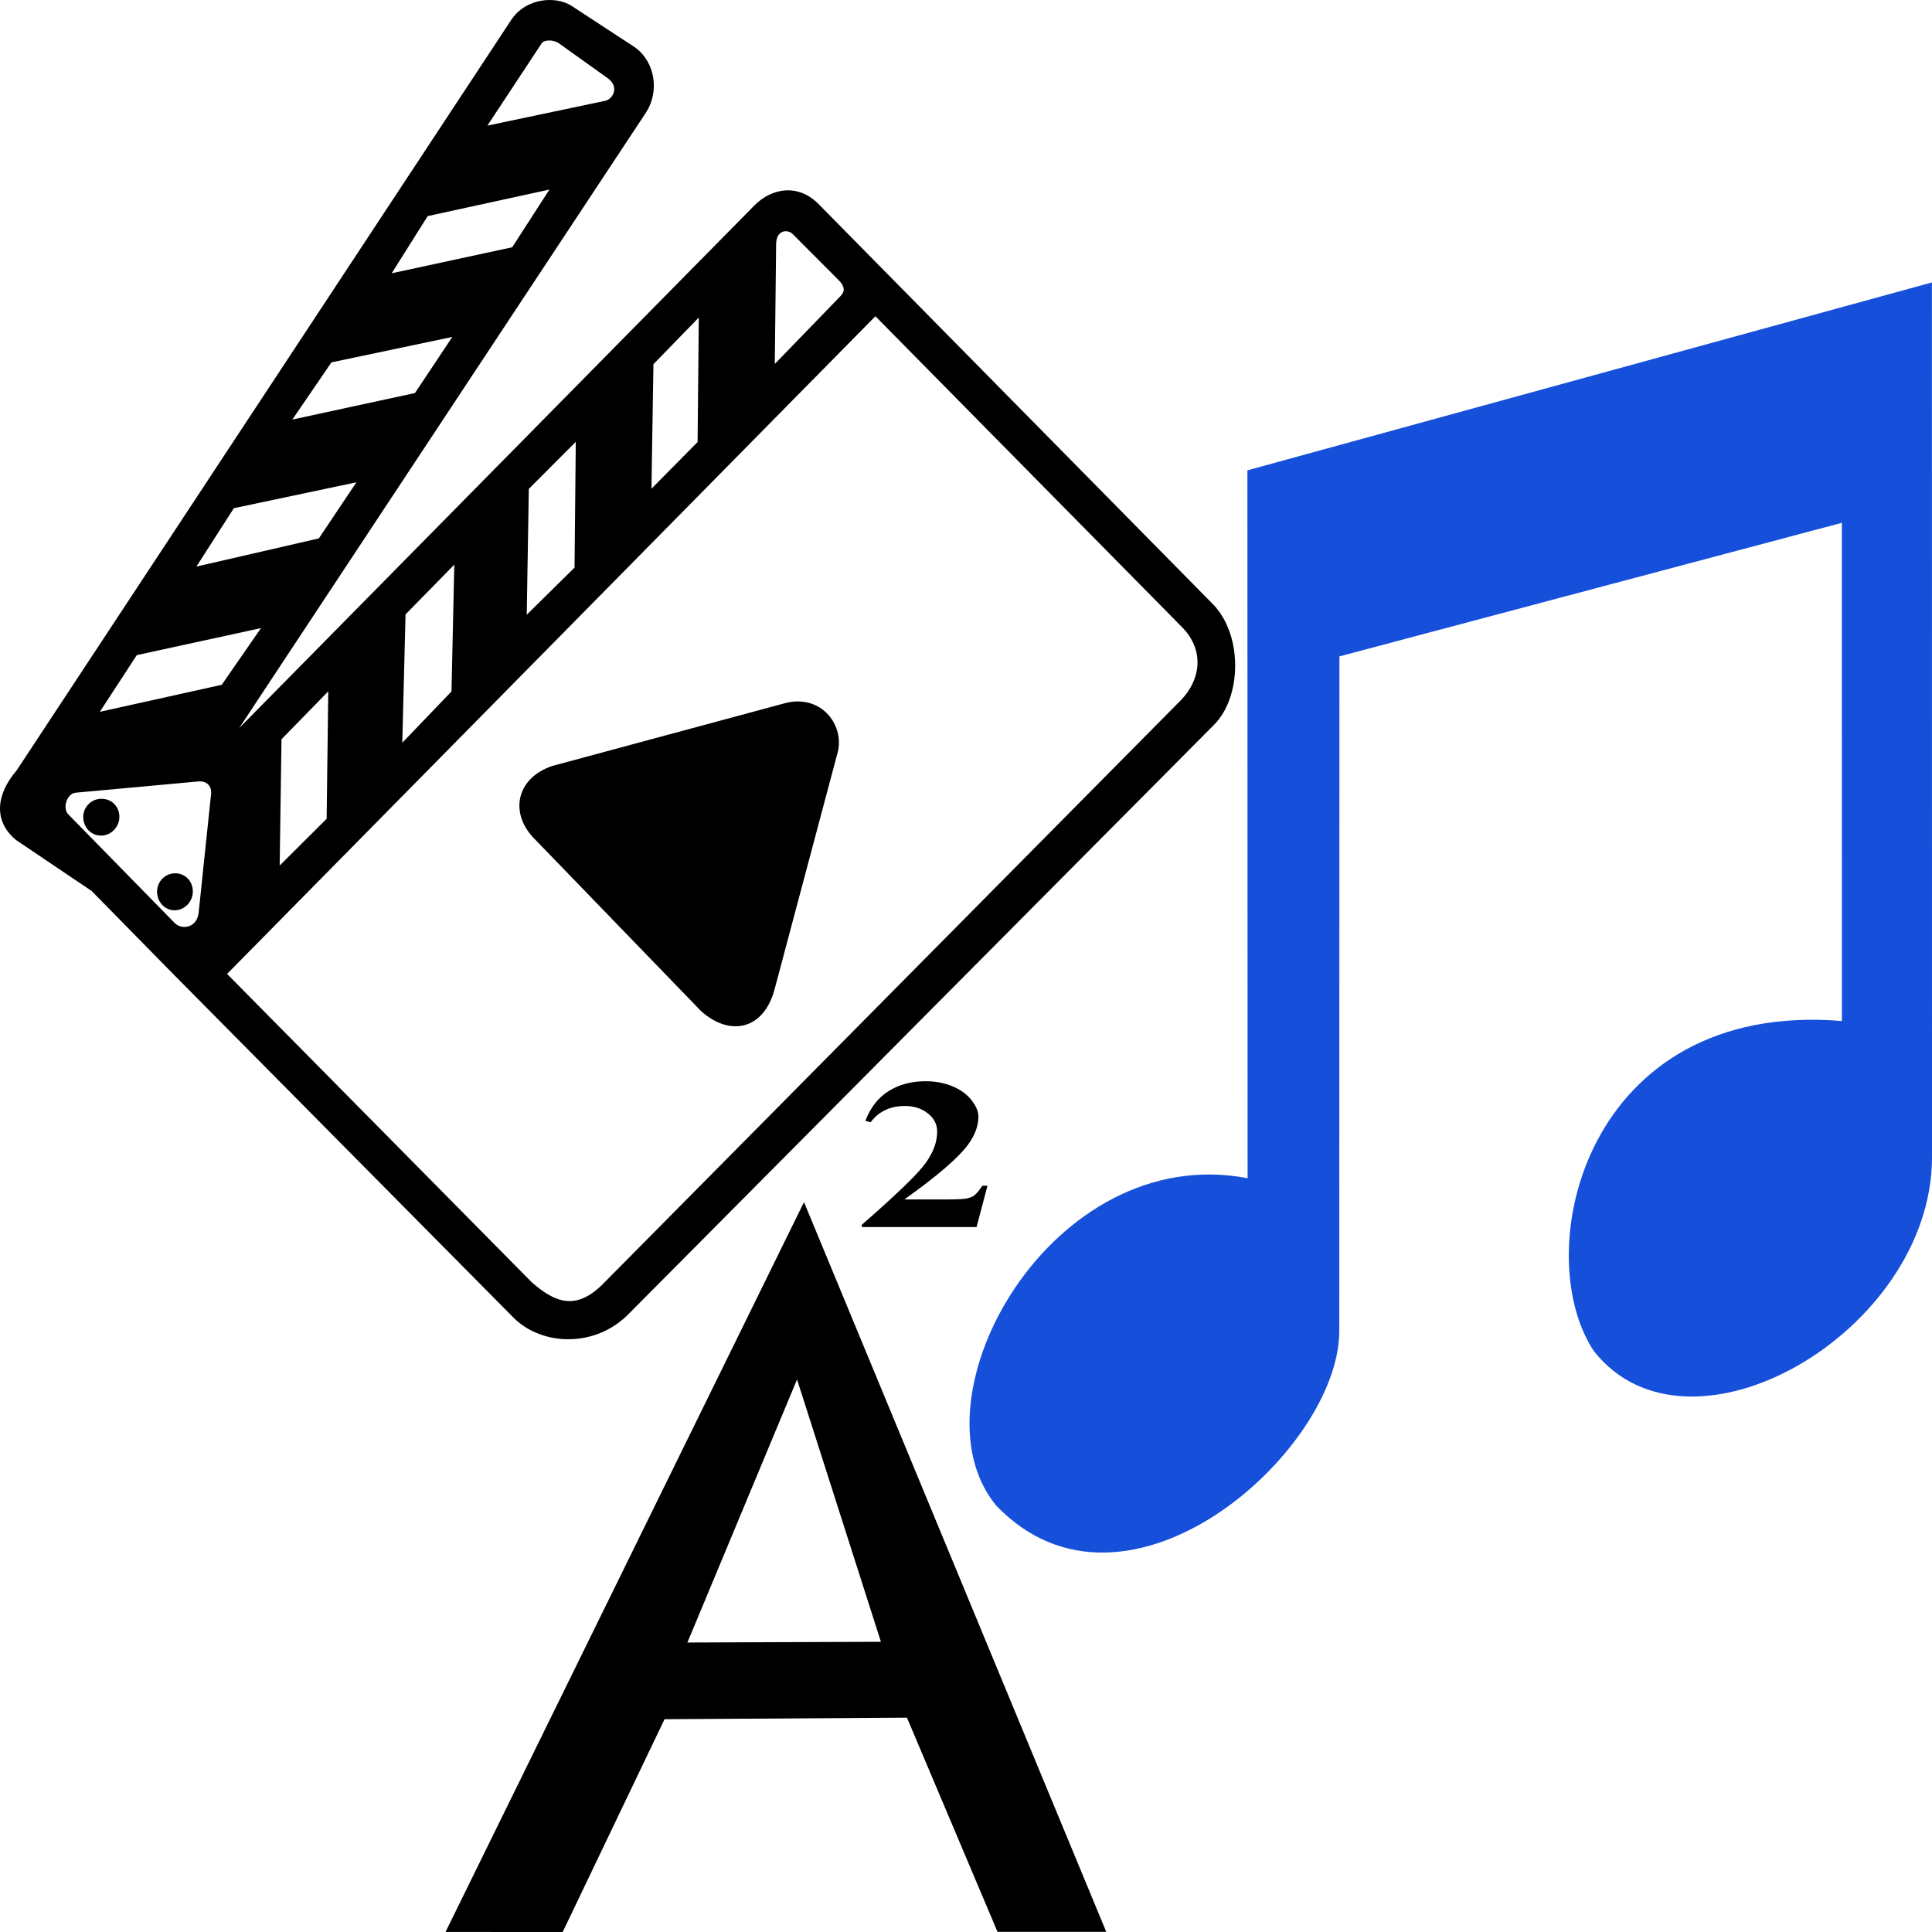
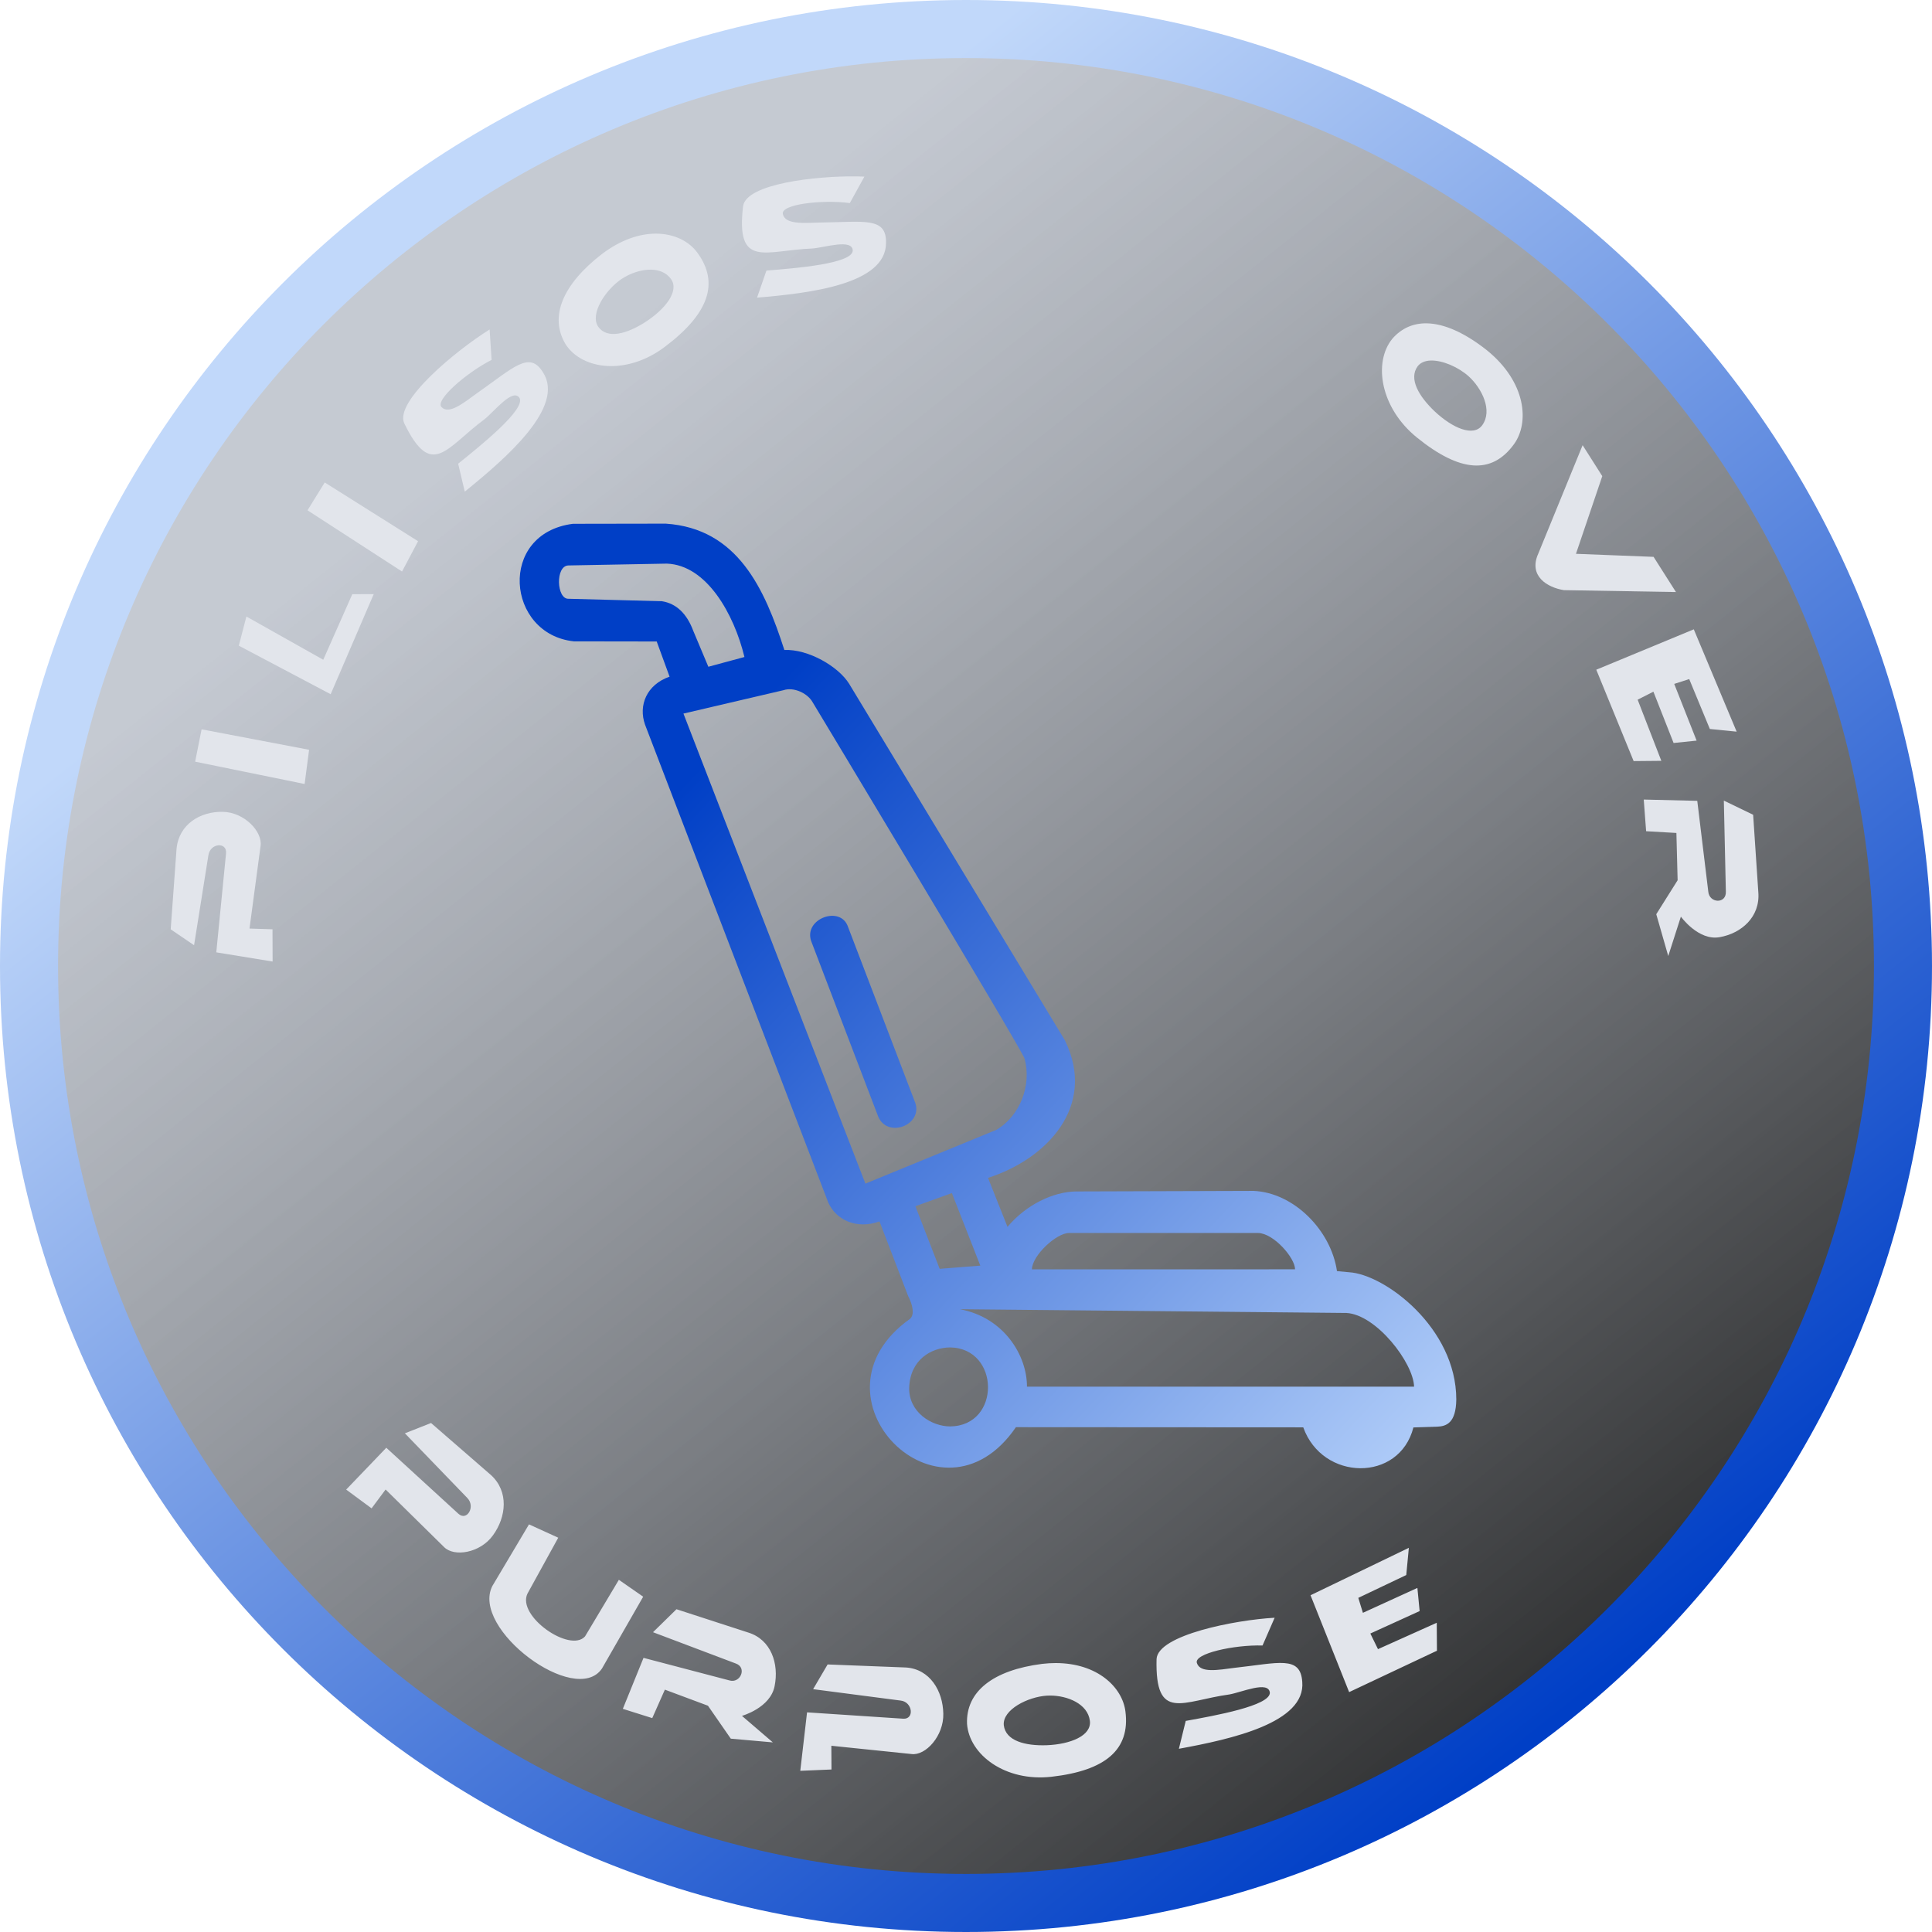
- <svg xmlns="http://www.w3.org/2000/svg" width="512" height="512" viewBox="0 0 512 512" xml:space="preserve">
-   <g transform="matrix(10.97651,0,0,11.12046,-7.581145,-4.354781)">
-     <path d="m 23.033,26.158 c -0.333,0 -0.627,0.077 -0.881,0.231 -0.254,0.154 -0.444,0.392 -0.569,0.713 l 0.128,0.033 c 0.197,-0.258 0.473,-0.387 0.829,-0.387 0.217,0 0.401,0.059 0.552,0.176 0.15,0.116 0.225,0.261 0.225,0.437 0,0.241 -0.091,0.488 -0.274,0.741 -0.18,0.253 -0.695,0.745 -1.544,1.476 v 0.055 h 2.769 l 0.264,-0.984 h -0.125 c -0.079,0.116 -0.142,0.192 -0.191,0.228 -0.049,0.035 -0.111,0.06 -0.187,0.075 -0.074,0.015 -0.236,0.023 -0.486,0.023 h -1.017 c 0.786,-0.554 1.296,-0.986 1.53,-1.296 0.171,-0.229 0.257,-0.455 0.257,-0.678 0,-0.122 -0.056,-0.253 -0.167,-0.392 -0.111,-0.141 -0.265,-0.251 -0.461,-0.331 -0.197,-0.08 -0.414,-0.12 -0.652,-0.12 z m -2.931,2.881 -8.655,17.393 2.829,6.53e-4 2.459,-5.071 5.853,-0.036 2.186,5.103 h 2.625 z m -0.168,4.226 2.025,6.252 -4.672,0.017 z" fill="#000000" />
-     <path d="M 13.037,0.861 1.09,18.755 c -0.484,0.553 -0.576,1.201 -0.006,1.659 l 1.819,1.21 1.95,1.96 8.199,8.172 c 0.656,0.689 1.928,0.78 2.766,-0.002 L 30.013,17.653 c 0.64,-0.647 0.692,-2.069 -0.005,-2.83 L 20.478,5.279 C 19.976,4.753 19.32,4.868 18.901,5.291 L 6.465,17.743 16.296,3.06 C 16.609,2.57 16.514,1.871 16.021,1.52 L 14.492,0.532 C 14.104,0.286 13.389,0.343 13.037,0.861 Z m 1.143,0.56 1.194,0.842 c 0.274,0.211 0.109,0.485 -0.062,0.529 l -2.854,0.593 1.307,-1.956 c 0.062,-0.1 0.286,-0.091 0.415,-0.009 z m -0.224,3.488 -0.899,1.375 -2.91,0.62 0.87,-1.363 z m 5.877,1.064 1.111,1.1 c 0.138,0.139 0.156,0.26 0.038,0.376 l -1.585,1.616 0.032,-2.859 c 0.005,-0.344 0.287,-0.355 0.403,-0.233 z m 1.993,1.955 7.433,7.439 c 0.542,0.579 0.382,1.265 -0.055,1.708 L 15.206,31.031 c -0.612,0.569 -1.094,0.424 -1.678,-0.083 L 6.173,23.601 Z m -4.264,0.031 -0.029,2.967 -1.114,1.112 0.048,-2.968 z m -5.951,0.462 -0.902,1.337 -2.96,0.632 0.944,-1.363 z m 2.981,2.5 -0.03,2.997 -1.154,1.123 0.05,-2.998 z m -5.296,0.964 -0.907,1.337 -2.957,0.672 0.905,-1.392 z m 2.363,1.962 -0.068,3.023 -1.188,1.222 0.079,-3.059 z m -4.667,1.513 -0.948,1.351 -2.943,0.644 0.892,-1.351 z m 1.624,1.507 -0.039,3.037 -1.134,1.114 0.044,-3.009 z m 11.335,0.24 c -0.102,4.98e-4 -0.21,0.015 -0.323,0.046 l -5.599,1.491 c -0.889,0.292 -1.049,1.149 -0.412,1.76 l 3.993,4.076 c 0.673,0.609 1.53,0.488 1.792,-0.551 l 1.502,-5.567 C 21.083,17.785 20.664,17.105 19.951,17.108 Z M 5.478,19.014 c 0.218,-0.018 0.333,0.126 0.308,0.308 l -0.297,2.797 c -0.026,0.372 -0.386,0.445 -0.57,0.279 L 2.352,19.811 c -0.167,-0.147 -0.047,-0.504 0.157,-0.528 z m -2.335,0.413 c -0.259,9.03e-4 -0.445,0.208 -0.443,0.435 8.75e-4,0.243 0.185,0.442 0.429,0.443 0.256,-0.002 0.445,-0.217 0.444,-0.446 9.5e-4,-0.239 -0.179,-0.431 -0.429,-0.431 z m 1.779,1.776 c -0.257,9.02e-4 -0.44,0.209 -0.439,0.437 8.75e-4,0.244 0.183,0.444 0.424,0.445 0.253,-0.002 0.44,-0.218 0.439,-0.448 8.74e-4,-0.24 -0.177,-0.433 -0.424,-0.434 z" />
-     <path d="m 30.812,28.471 -0.005,-16.871 16.527,-4.478 0.002,20.875 c -0.028,4.15 -5.872,7.477 -8.167,4.588 -1.582,-2.362 -0.201,-8.365 5.991,-7.862 l -8.66e-4,-11.872 -12.13,3.183 -0.004,16.085 c -0.003,2.852 -5.142,7.396 -8.286,4.148 -2.129,-2.555 1.339,-8.691 6.072,-7.798 z" fill="#1650DA" />
-   </g>
+ <svg xmlns="http://www.w3.org/2000/svg" xmlns:xlink="http://www.w3.org/1999/xlink" width="512" height="512" viewBox="0 0 512 512" xml:space="preserve">
+   <linearGradient id="linearGradient1591">
+     <stop style="stop-color:#acb3bf;stop-opacity:0.698;" offset="0" id="stop1589" />
+     <stop style="stop-color:#2c2d2e;stop-opacity:0.988;" offset="1" id="stop1587" />
+   </linearGradient>
+   <linearGradient id="linearGradient1471">
+     <stop style="stop-color:#c1d8fa;stop-opacity:1;" offset="0" id="stop1469" />
+     <stop style="stop-color:#003fc6;stop-opacity:1;" offset="1" id="stop1467" />
+   </linearGradient>
+   <linearGradient id="linearGradient1037">
+     <stop style="stop-color:#003fc6;stop-opacity:1;" offset="0" id="stop1033" />
+     <stop style="stop-color:#b7d2fa;stop-opacity:1;" offset="1" id="stop1035" />
+   </linearGradient>
+   <linearGradient xlink:href="#linearGradient1037" id="linearGradient1039" x1="565.559" y1="322.37" x2="685.744" y2="436.37" gradientUnits="userSpaceOnUse" gradientTransform="matrix(1.652723,0,0,1.665412,-740.8007,-342.892)" />
+   <linearGradient xlink:href="#linearGradient1471" id="linearGradient1473" x1="23.119" y1="16.621" x2="159.275" y2="187.741" gradientUnits="userSpaceOnUse" gradientTransform="matrix(2.030759,0,0,2.03076,81.56991,80.08596)" />
+   <linearGradient xlink:href="#linearGradient1591" id="linearGradient1593" x1="23.119" y1="16.621" x2="159.275" y2="187.741" gradientUnits="userSpaceOnUse" gradientTransform="matrix(2.030759,0,0,2.03076,81.56991,80.08596)" />
+   <ellipse style="display:inline;fill:url(#linearGradient1593);fill-opacity:1;stroke:url(#linearGradient1473);stroke-width:15.388;stroke-miterlimit:11.9;stroke-dasharray:none;stroke-opacity:1;paint-order:markers fill stroke" cx="256" cy="256" rx="248.306" ry="248.306" id="ellipse6259" />
+   <path d="m 114.231,377.113 -6.935,2.728 16.487,17.075 c 2.352,2.317 -0.034,6.323 -2.305,4.242 l -19.104,-17.486 -10.632,11.085 6.73,4.972 3.718,-4.993 15.452,15.208 c 2.648,2.77 9.629,1.647 13.015,-3.092 3.507,-4.826 4.229,-11.577 -0.522,-15.929 z m 25.957,26.861 -9.704,16.324 c -5.822,11.353 22.043,32.122 29.038,21.889 l 10.928,-19.047 -6.442,-4.475 -8.964,14.996 c -3.986,4.466 -18.168,-5.409 -15.25,-11.352 l 8.147,-14.801 z m 233.171,6.219 -26.055,12.565 10.23,25.669 23.274,-10.97 -0.053,-7.407 -15.575,6.991 -2.025,-4.14 13.065,-5.952 -0.596,-6.134 -14.441,6.597 -1.22,-3.962 12.711,-6.049 z m -194.084,16.269 -6.22,6.092 21.931,8.289 c 3.079,1.075 1.208,5.376 -1.701,4.48 l -22.744,-5.973 -5.485,13.511 7.798,2.456 3.344,-7.543 11.417,4.259 6.052,8.73 11.146,0.988 -8.188,-7.029 c 0,0 7.521,-2.101 8.652,-7.873 1.205,-5.904 -0.902,-12.338 -6.988,-14.211 z m 158.518,2.257 c -10.38,0.568 -30.966,4.557 -31.294,10.949 -0.413,16.826 6.93,11.063 19.293,9.379 3.231,-0.568 10.39,-3.731 10.731,-0.475 0.093,3.473 -14.597,6.098 -22.292,7.487 l -1.816,7.386 c 14.018,-2.563 33.652,-6.922 32.695,-17.758 -0.477,-7.002 -6.254,-4.981 -17.966,-3.691 -4.301,0.554 -9.093,1.452 -9.951,-1.268 -0.897,-2.52 9.913,-4.88 17.391,-4.649 z m -58.031,12.009 c -1.15,-1.4e-4 -2.349,0.071 -3.595,0.217 -12.98,1.659 -20.221,7.304 -19.893,15.887 0.587,8.173 10.102,15.428 22.415,14.024 14.342,-1.634 20.838,-7.232 19.564,-17.282 -0.783,-6.389 -7.372,-12.844 -18.492,-12.845 z m -60.434,0.369 -3.845,6.55 23.167,3.016 c 3.234,0.337 3.736,5.013 0.707,4.811 l -25.48,-1.684 -1.795,15.492 8.27,-0.348 -0.036,-6.291 21.24,2.193 c 3.737,0.506 8.578,-4.807 8.43,-10.694 -0.103,-6.033 -3.551,-11.817 -9.889,-12.239 z m 59.037,8.242 c 4.567,0.036 9.885,2.184 10.464,6.686 0.499,3.936 -5.115,6.231 -11.446,6.478 -5.699,0.195 -10.876,-1.153 -11.368,-5.307 -0.385,-4.101 6.351,-7.52 11.45,-7.835 0.296,-0.013 0.595,-0.024 0.9,-0.021 z" fill="#e2e5eb" id="path6425" style="stroke-width:2.052" />
+   <path d="m 378.113,85.688 c -3.58,-0.061 -6.675,1.277 -9.117,4.064 -5.117,6.264 -3.235,18.317 6.516,26.208 11.356,9.191 19.787,9.884 25.686,1.782 4.158,-5.662 3.32,-16.486 -7.227,-24.978 -5.85,-4.607 -11.255,-6.997 -15.858,-7.076 z m 1.056,9.859 c 3.179,-0.096 7.376,1.793 10.029,4.17 3.563,3.237 6.419,9.095 3.607,12.972 -2.309,3.173 -7.875,0.757 -12.568,-3.64 -4.205,-3.977 -6.995,-8.676 -4.532,-12.001 0.782,-1.003 2.018,-1.458 3.463,-1.502 z m 40.242,22.432 -11.738,28.706 c -2.719,5.983 2.426,9.025 6.783,9.71 l 29.691,0.505 -5.933,-9.328 -20.567,-0.806 6.972,-20.587 z m 29.461,48.801 -25.842,10.699 9.901,24.218 7.338,-0.068 -6.278,-16.205 4.178,-2.121 5.353,13.596 6.097,-0.628 -5.933,-15.03 3.973,-1.277 5.468,13.227 7.103,0.704 z m -13.262,45.111 0.629,8.391 8.024,0.462 0.325,12.531 -5.661,9.002 3.176,11.076 3.348,-10.436 c 0,0 4.645,6.463 10.263,5.443 5.763,-0.997 10.792,-5.373 10.259,-11.908 l -1.372,-20.532 -7.765,-3.754 0.534,24.104 c 0.155,3.352 -4.405,3.128 -4.659,0.004 l -2.917,-24.045 z" fill="#e2e5eb" id="path6427" style="stroke-width:2.052" />
+   <path d="m 227.019,46.742 c -10.852,-0.137 -29.237,1.951 -30.094,7.886 -1.961,16.709 5.878,11.691 18.34,11.229 3.269,-0.248 10.687,-2.694 10.727,0.581 -0.227,3.466 -15.092,4.641 -22.88,5.269 l -2.486,7.169 c 14.19,-1.174 34.133,-3.581 34.178,-14.461 0.17,-7.017 -5.765,-5.577 -17.543,-5.443 -4.333,0.129 -9.187,0.557 -9.79,-2.236 -0.661,-2.597 10.318,-3.887 17.74,-2.923 l 3.87,-7.012 c -0.649,-0.028 -1.339,-0.05 -2.062,-0.059 z m -53.175,15.174 c -4.262,-0.007 -9.221,1.554 -14.285,5.371 -10.481,8.079 -14.06,16.679 -9.659,23.968 4.43,6.8 16.175,8.242 26.199,0.725 11.676,-8.753 14.633,-16.94 8.706,-25.02 -2.195,-3.019 -6.131,-5.036 -10.961,-5.044 z m -1.253,9.545 c 2.071,0.048 3.963,0.765 5.205,2.452 2.322,3.164 -1.459,8.027 -6.84,11.479 -4.858,3.084 -9.995,4.563 -12.416,1.205 -2.302,-3.366 1.904,-9.785 6.183,-12.667 2.246,-1.491 5.205,-2.531 7.868,-2.469 z m -42.834,15.857 c -8.903,5.54 -25.254,19.05 -22.633,24.85 7.295,15.052 11.153,6.406 21.298,-1.082 2.593,-2.07 7.473,-8.337 9.256,-5.629 1.663,3.02 -10.106,12.47 -16.265,17.431 l 1.758,7.398 c 11.206,-9.066 26.55,-22.441 20.772,-31.54 -3.608,-5.948 -7.789,-1.364 -17.539,5.46 -3.544,2.577 -7.363,5.697 -9.359,3.712 -1.939,-1.789 6.528,-9.122 13.233,-12.548 z m -43.701,40.538 -4.564,7.381 25.053,16.222 4.248,-8.03 z m 12.987,29.593 -5.678,0.013 -7.699,17.38 -20.365,-11.458 -2.017,7.725 24.346,12.866 z m -45.62,35.829 -1.709,8.573 29.013,5.914 1.187,-9.065 z m 5.583,21.864 c -5.842,-0.119 -11.569,3.22 -12.214,9.744 l -1.557,21.397 6.195,4.212 3.788,-23.79 c 0.447,-3.324 4.993,-3.665 4.684,-0.547 l -2.584,26.225 14.926,2.431 -0.029,-8.544 -6.093,-0.195 2.921,-21.834 c 0.63,-3.837 -4.333,-9.031 -10.037,-9.099 z" fill="#e2e5eb" id="path6429" style="stroke-width:2.052" />
+   <path d="m 241.185,349.491 c 1.222,-1.131 0.712,-3.668 -0.523,-6.036 l -7.585,-19.768 c -6.057,2.176 -11.455,-0.342 -13.565,-4.966 l -48.566,-126.674 c -1.818,-5.093 0.415,-10.625 6.5,-12.72 l -3.413,-9.329 -21.942,-0.033 c -17.933,-1.885 -20.266,-28.608 -0.246,-31.153 l 24.604,-0.041 c 19.061,1.292 26.171,17.232 31.414,33.481 6.328,-0.276 14.338,4.372 17.181,8.978 l 57.148,94.43 c 8.642,17.621 -4.997,31.593 -20.36,36.485 l 5.164,12.988 c 4.906,-5.854 12.087,-9.317 18.187,-9.387 l 47.026,-0.146 c 10.705,0.451 20.537,10.488 22.103,21.259 l 3.219,0.3 c 9.435,0.552 28.4,14.721 28.402,33.726 -0.087,6.229 -2.608,7.099 -5.08,7.201 l -6.283,0.201 c -3.75,14.601 -24.125,14.231 -29.194,-0.027 l -76.146,-0.044 c -19.937,29.184 -56.986,-8.2 -28.045,-28.725 z m 10.576,7.589 c -5.002,0.06 -10.586,3.255 -10.821,10.729 -0.111,6.417 5.879,10.182 10.841,10.209 13.523,-0.129 13.286,-20.752 -0.021,-20.939 z M 356.825,347.948 254.397,346.957 c 11.9,2.25 17.8,12.493 17.758,20.525 h 102.592 c -0.176,-6.319 -9.981,-19.081 -17.922,-19.534 z m -97.037,-12.546 -7.532,-19.225 -9.664,3.486 6.429,16.591 z m 83.412,0.981 c 0.028,-2.986 -5.646,-9.559 -9.796,-9.629 h -50.138 c -3.399,0.06 -9.77,6.029 -9.793,9.637 z m -79.141,-36.968 c 6.199,-3.623 9.417,-11.773 7.457,-18.885 -0.624,-2.265 -56.102,-94.333 -56.102,-94.333 -1.356,-2.52 -5.091,-4.197 -7.791,-3.286 l -26.504,6.192 48.223,124.571 z m -31.344,-3.559 -17.741,-46.448 c -2.076,-5.943 7.859,-9.611 9.781,-3.725 l 17.817,46.627 c 1.965,5.876 -7.42,9.468 -9.857,3.546 z M 197.285,174.113 C 194.544,162.778 187.292,149.742 176.716,149.365 l -26.078,0.485 c -3.509,0.068 -3.159,8.93 0,8.829 l 24.786,0.653 c 3.81,0.604 6.597,3.293 8.276,7.797 l 4.021,9.57 z" fill="url(#linearGradient1039)" id="path6431" style="fill:url(#linearGradient1039);stroke-width:2.052" />
</svg>
